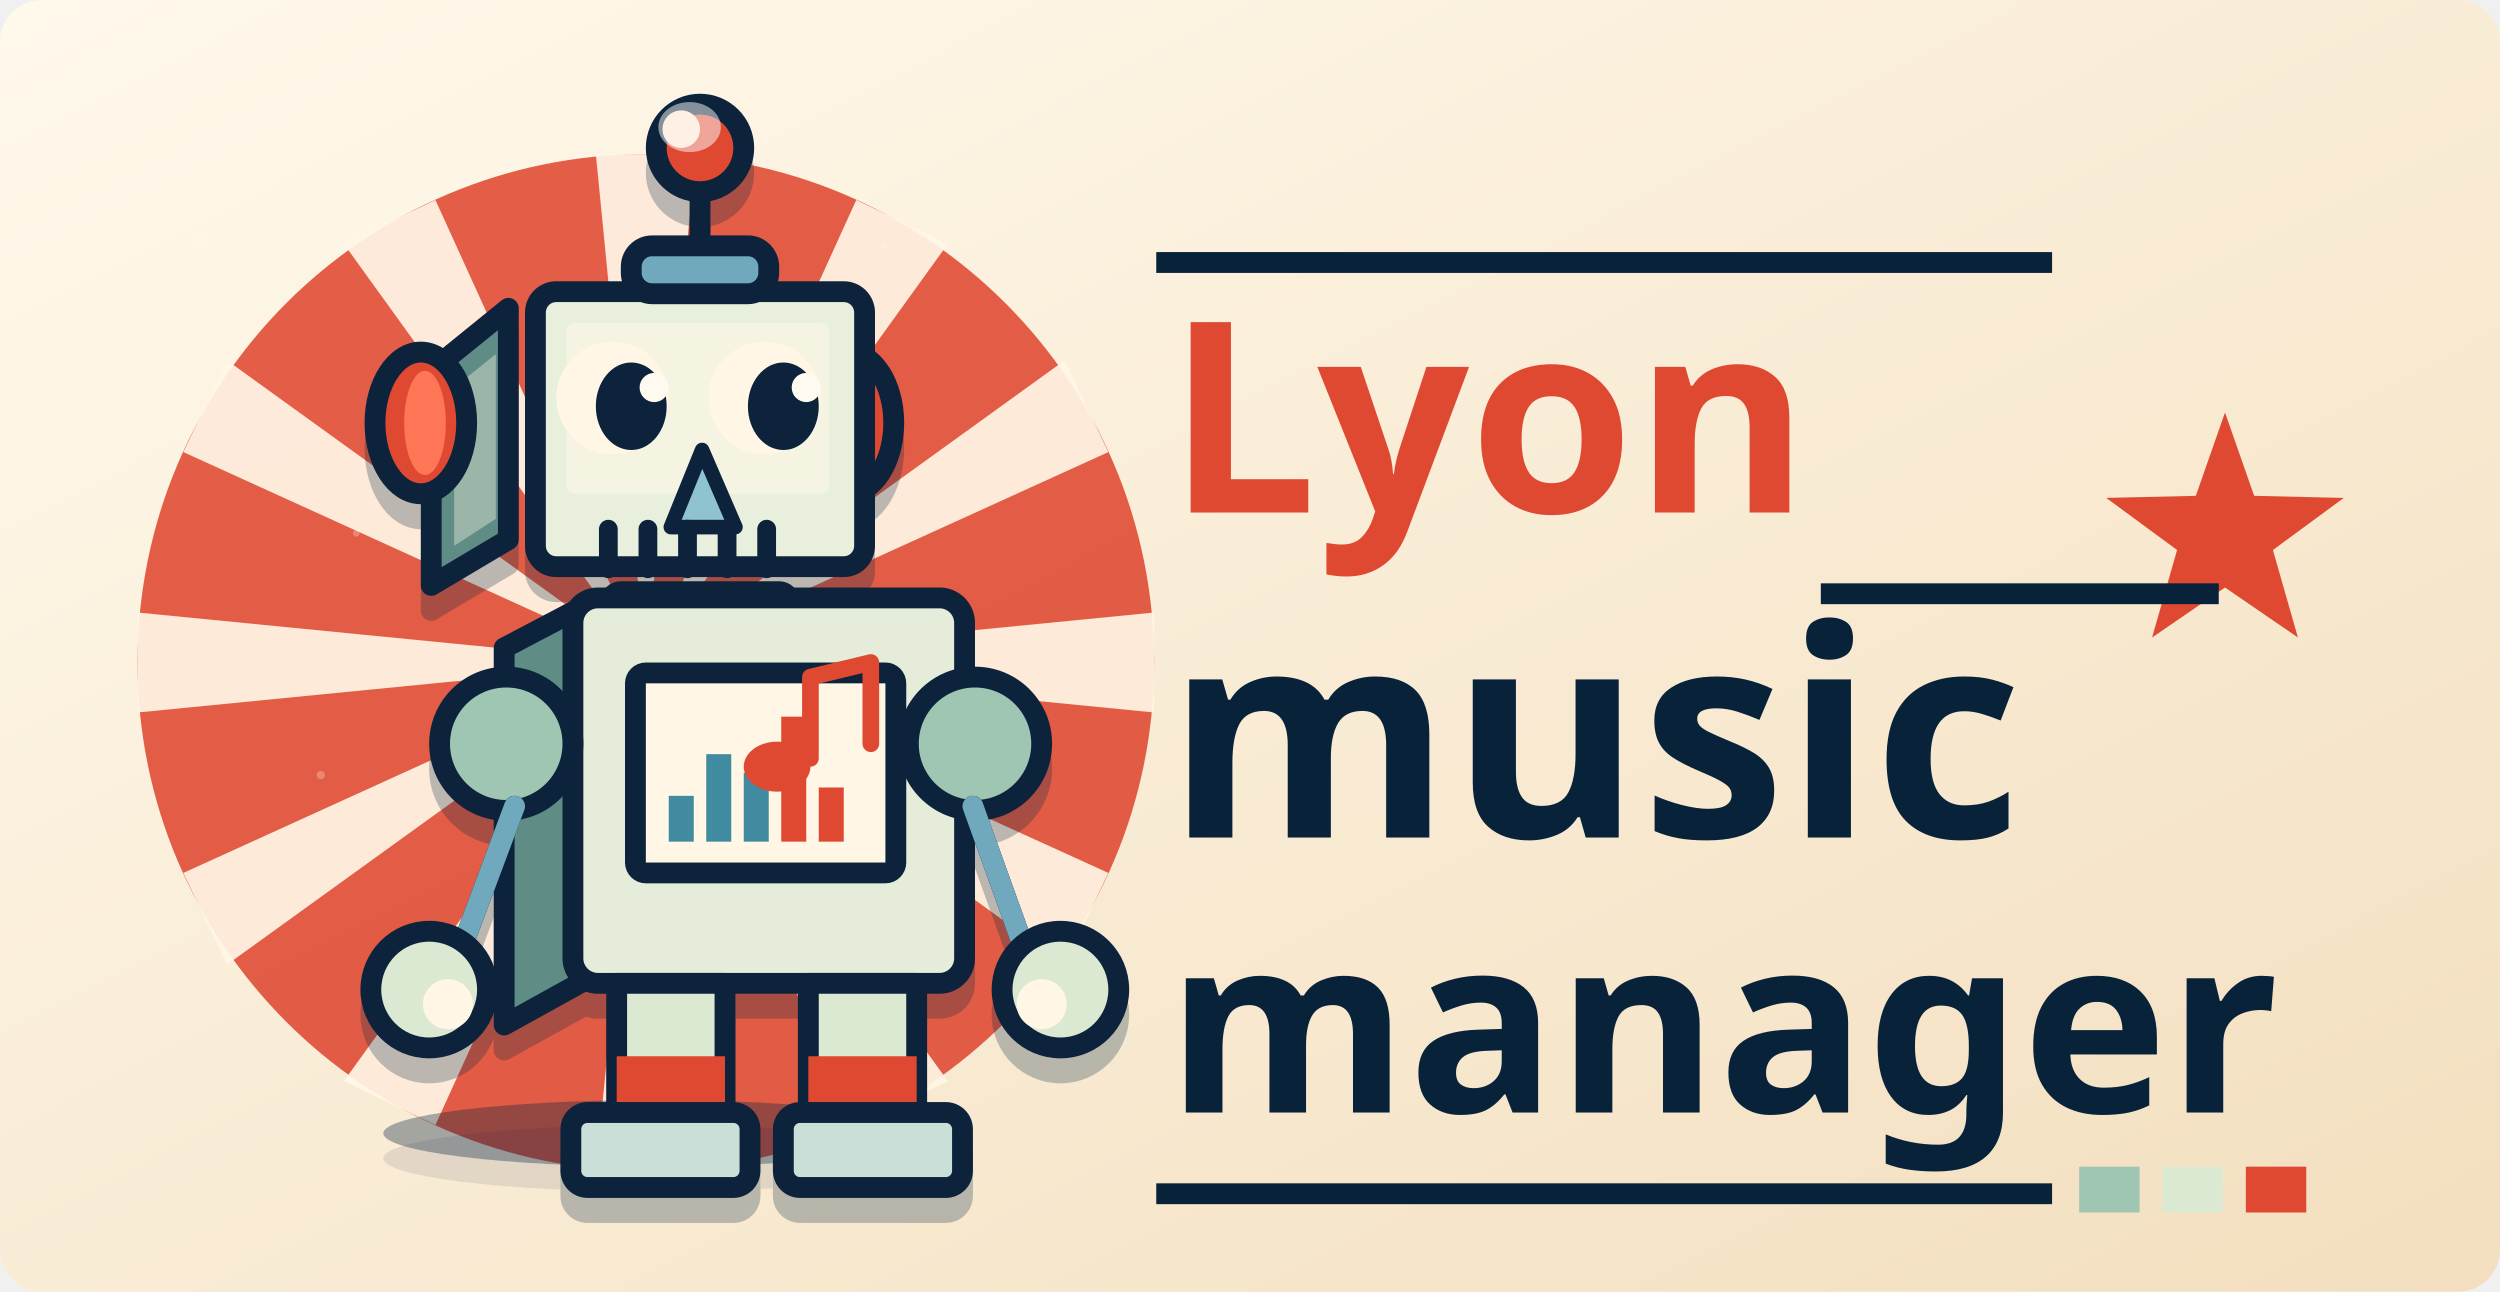
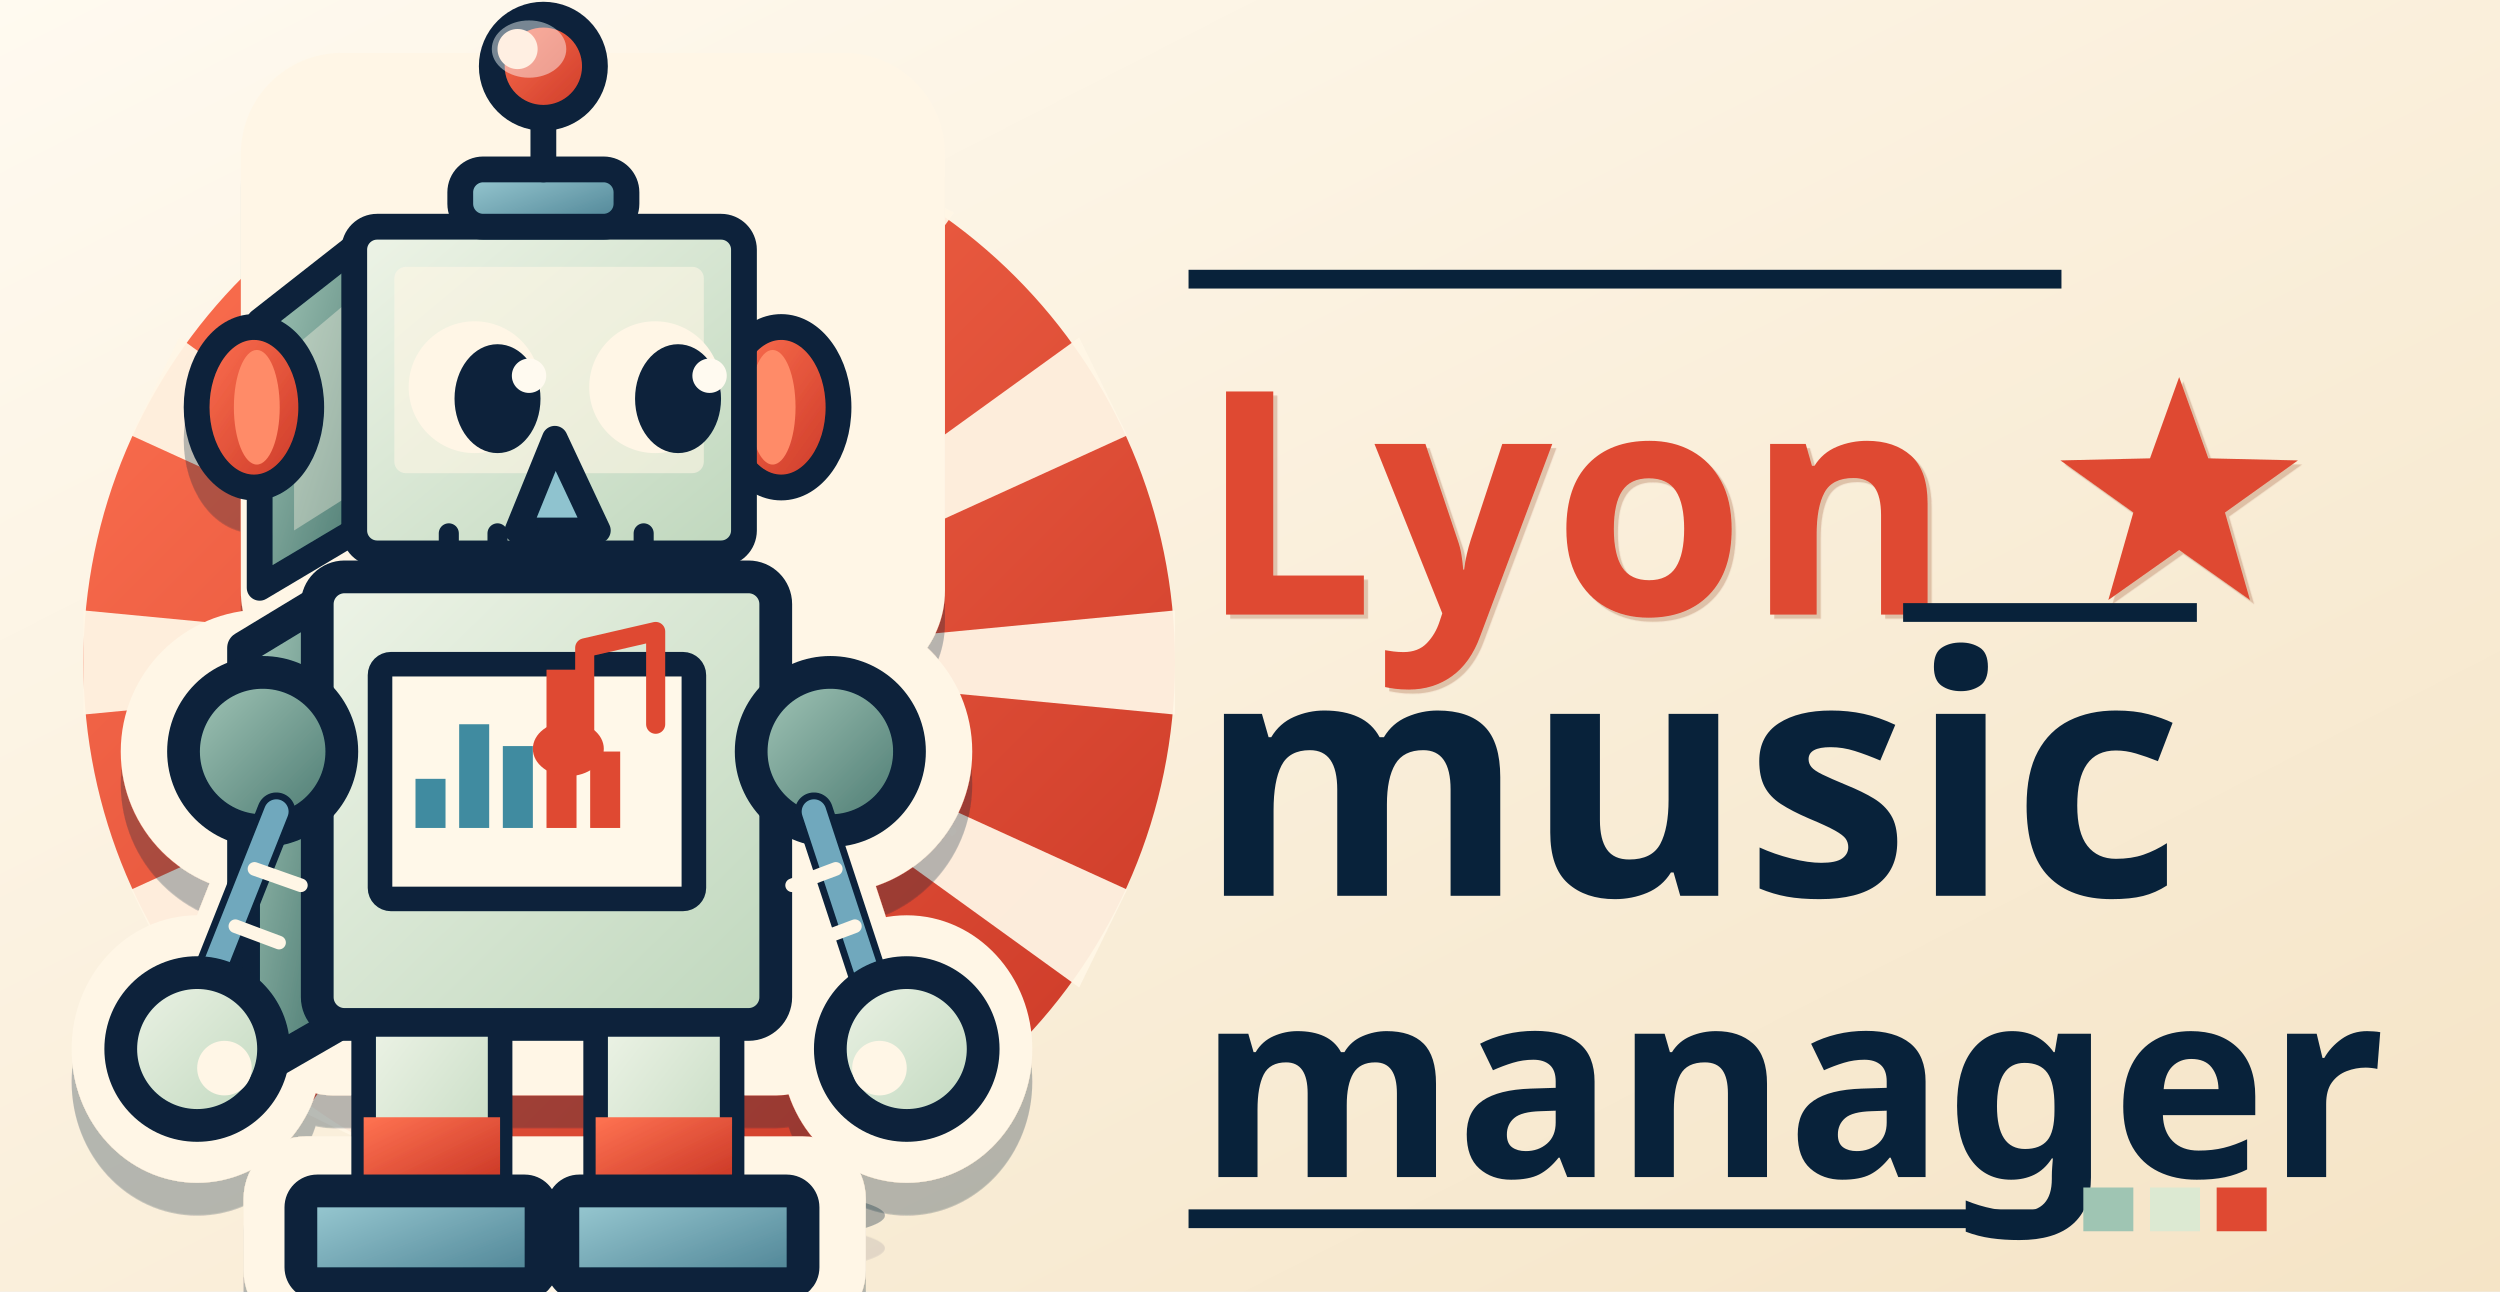
<svg xmlns="http://www.w3.org/2000/svg" width="1200" height="620" viewBox="0 0 1200 620" role="img" aria-labelledby="title desc">
  <defs>
    <linearGradient id="paper" x1="0" y1="0" x2="1" y2="1">
-       <stop offset="0" stop-color="#fff9ec" />
-       <stop offset="1" stop-color="#f3dfbf" />
+       <stop offset="0" stop-color="#fffaf0" />
+       <stop offset="1" stop-color="#f5e4c6" />
+     </linearGradient>
+     <linearGradient id="redGrad" x1="0" y1="0" x2="1" y2="1">
+       <stop offset="0" stop-color="#ff7352" />
+       <stop offset="1" stop-color="#c93625" />
+     </linearGradient>
+     <linearGradient id="mintGrad" x1="0" y1="0" x2="1" y2="1">
+       <stop offset="0" stop-color="#eef4e7" />
+       <stop offset="1" stop-color="#bfd7bd" />
+     </linearGradient>
+     <linearGradient id="tealGrad" x1="0" y1="0" x2="1" y2="1">
+       <stop offset="0" stop-color="#a7cabb" />
+       <stop offset="1" stop-color="#47766e" />
+     </linearGradient>
+     <linearGradient id="blueGrad" x1="0" y1="0" x2="1" y2="1">
+       <stop offset="0" stop-color="#9fcfd7" />
+       <stop offset="1" stop-color="#497f91" />
    </linearGradient>
    <filter id="shadow" x="-20%" y="-20%" width="140%" height="140%">
-       <feDropShadow dx="0" dy="12" stdDeviation="0" flood-color="#08223a" flood-opacity=".26" />
+       <feDropShadow dx="0" dy="12" stdDeviation="0" flood-color="#08223a" flood-opacity=".28" />
+     </filter>
+     <filter id="softText" x="-4%" y="-4%" width="108%" height="108%">
+       <feDropShadow dx="2" dy="2" stdDeviation="0" flood-color="#802014" flood-opacity=".22" />
    </filter>
    <style>
      .ink{fill:#08223a}
-       .line{stroke:#08223a;stroke-width:10;stroke-linecap:square}
-       .outline{stroke:#08223a;stroke-width:10;stroke-linecap:round;stroke-linejoin:round}
-       .thin{stroke:#08223a;stroke-width:7;stroke-linecap:round;stroke-linejoin:round}
+       .cream{fill:#fff6e6}
      .red{fill:#df4932}
      .teal{fill:#9fc5b3}
-       .deep{fill:#5f8d85}
      .mint{fill:#dce9d2}
-       .cream{fill:#fff6e6}
      .blue{fill:#70a8bd}
+       .outline{stroke:#08223a;stroke-width:9;stroke-linecap:round;stroke-linejoin:round}
+       .outline-heavy{stroke:#08223a;stroke-width:12;stroke-linecap:round;stroke-linejoin:round}
+       .sticker{stroke:#fff6e6;stroke-width:22;stroke-linecap:round;stroke-linejoin:round}
+       .line{stroke:#08223a;stroke-width:9;stroke-linecap:square}
      .word{font-family:"Arial Black","Impact",sans-serif;font-weight:900}
    </style>
  </defs>
-   <rect width="1200" height="620" rx="20" fill="url(#paper)" />
-   <circle cx="310" cy="318" r="244" fill="#df4932" opacity=".88" />
-   <g fill="#fff6e6" opacity=".92" transform="translate(310 318)">
-     <path d="M0 0 244 -24 244 24z" />
-     <path d="M0 0 222 101 201 145z" />
-     <path d="M0 0 145 201 101 222z" />
-     <path d="M0 0 24 244 -24 244z" />
-     <path d="M0 0 -101 222 -145 201z" />
-     <path d="M0 0 -201 145 -222 101z" />
-     <path d="M0 0 -244 24 -244 -24z" />
-     <path d="M0 0 -222 -101 -201 -145z" />
-     <path d="M0 0 -145 -201 -101 -222z" />
-     <path d="M0 0 -24 -244 24 -244z" />
-     <path d="M0 0 101 -222 145 -201z" />
-     <path d="M0 0 201 -145 222 -101z" />
+   <rect width="1200" height="620" fill="url(#paper)" />
+   <circle cx="302" cy="318" r="262" fill="url(#redGrad)" />
+   <g fill="#fff6e6" opacity=".94" transform="translate(302 318)">
+     <path d="M0 0 262 -25 262 25z" />
+     <path d="M0 0 239 109 216 156z" />
+     <path d="M0 0 156 216 109 239z" />
+     <path d="M0 0 25 262 -25 262z" />
+     <path d="M0 0 -109 239 -156 216z" />
+     <path d="M0 0 -216 156 -239 109z" />
+     <path d="M0 0 -262 25 -262 -25z" />
+     <path d="M0 0 -239 -109 -216 -156z" />
+     <path d="M0 0 -156 -216 -109 -239z" />
+     <path d="M0 0 -25 -262 25 -262z" />
+     <path d="M0 0 109 -239 156 -216z" />
+     <path d="M0 0 216 -156 239 -109z" />
  </g>
-   <g opacity=".28" fill="#fff6e6">
-     <circle cx="96" cy="115" r="2" />
-     <circle cx="154" cy="372" r="2" />
-     <circle cx="254" cy="164" r="2" />
-     <circle cx="382" cy="246" r="2" />
-     <circle cx="452" cy="374" r="2" />
-     <circle cx="306" cy="510" r="2" />
-     <circle cx="171" cy="256" r="1.6" />
-     <circle cx="424" cy="118" r="1.6" />
+   <g opacity=".24" fill="#fff6e6">
+     <circle cx="119" cy="132" r="2" />
+     <circle cx="170" cy="397" r="2" />
+     <circle cx="287" cy="151" r="2" />
+     <circle cx="435" cy="250" r="2" />
+     <circle cx="457" cy="399" r="2" />
+     <circle cx="332" cy="537" r="2" />
+     <circle cx="210" cy="276" r="1.6" />
+     <circle cx="406" cy="103" r="1.6" />
+     <circle cx="258" cy="474" r="1.4" />
+     <circle cx="94" cy="318" r="1.4" />
  </g>
-   <g filter="url(#shadow)" transform="translate(114 52)">
-     <ellipse cx="200" cy="492" rx="130" ry="16" class="ink" opacity=".34" />
-     <g id="head" transform="translate(72 0)">
-       <path d="M21 126 58 96v111l-37 22z" class="deep outline" />
-       <path d="M32 134 52 118v79l-20 13z" fill="#fff6e6" opacity=".38" />
-       <ellipse cx="16" cy="151" rx="22" ry="34" class="red outline" />
-       <ellipse cx="221" cy="151" rx="22" ry="34" class="red outline" />
-       <ellipse cx="18" cy="151" rx="10" ry="25" fill="#ff7657" />
-       <ellipse cx="217" cy="151" rx="10" ry="25" fill="#ff7657" />
-       <rect x="71" y="88" width="158" height="132" rx="10" fill="#e8f0dd" class="outline" />
-       <rect x="86" y="103" width="126" height="82" rx="4" fill="#fff6e6" opacity=".56" />
-       <rect x="117" y="66" width="66" height="23" rx="10" class="blue outline" />
-       <line x1="150" y1="65" x2="150" y2="40" class="outline" />
-       <circle cx="150" cy="19" r="21" class="red outline" />
-       <circle cx="141" cy="10" r="9" fill="#ffe1ca" />
-       <ellipse cx="145" cy="9" rx="15" ry="12" fill="#fff" opacity=".5" />
-       <circle cx="108" cy="139" r="27" class="cream" />
-       <circle cx="181" cy="139" r="27" class="cream" />
-       <ellipse cx="117" cy="143" rx="17" ry="21" class="ink" />
-       <ellipse cx="190" cy="143" rx="17" ry="21" class="ink" />
-       <circle cx="128" cy="134" r="7" fill="#fffaf0" />
-       <circle cx="201" cy="134" r="7" fill="#fffaf0" />
-       <path d="M151 164 136 201h31z" fill="#8fc3cf" class="thin" />
-       <g stroke="#08223a" stroke-width="9" stroke-linecap="round">
-         <line x1="106" y1="202" x2="106" y2="221" />
-         <line x1="125" y1="202" x2="125" y2="221" />
-         <line x1="144" y1="202" x2="144" y2="221" />
-         <line x1="163" y1="202" x2="163" y2="221" />
-         <line x1="182" y1="202" x2="182" y2="221" />
+   <g filter="url(#shadow)" transform="translate(37 28) scale(1.31)">
+     <ellipse cx="184" cy="424" rx="112" ry="13" class="ink" opacity=".32" />
+     <g fill="#fff6e6" stroke="#fff6e6" stroke-linecap="round" stroke-linejoin="round">
+       <rect x="71" y="9" width="236" height="212" rx="26" stroke-width="22" />
+       <rect x="76" y="181" width="198" height="188" rx="18" stroke-width="22" />
+       <ellipse cx="68" cy="254" rx="42" ry="42" stroke-width="20" />
+       <ellipse cx="276" cy="254" rx="42" ry="42" stroke-width="20" />
+       <ellipse cx="44" cy="363" rx="36" ry="39" stroke-width="20" />
+       <ellipse cx="304" cy="363" rx="36" ry="39" stroke-width="20" />
+       <rect x="70" y="404" width="210" height="54" rx="14" stroke-width="18" />
+       <line x1="73" y1="276" x2="44" y2="349" stroke-width="26" />
+       <line x1="270" y1="276" x2="294" y2="349" stroke-width="26" />
+     </g>
+     <g transform="translate(48 5) scale(1.05)">
+       <path d="M18 87 55 58v100l-37 22z" fill="url(#tealGrad)" class="outline" />
+       <path d="M30 96 49 80v68l-19 12z" fill="#fff6e6" opacity=".38" />
+       <ellipse cx="16" cy="117" rx="20" ry="28" fill="url(#redGrad)" class="outline" />
+       <ellipse cx="200" cy="117" rx="20" ry="28" fill="url(#redGrad)" class="outline" />
+       <ellipse cx="17" cy="117" rx="8" ry="20" fill="#ff8b68" />
+       <ellipse cx="197" cy="117" rx="8" ry="20" fill="#ff8b68" />
+       <rect x="51" y="54" width="136" height="114" rx="8" fill="url(#mintGrad)" class="outline" />
+       <rect x="65" y="68" width="108" height="72" rx="4" class="cream" opacity=".58" />
+       <rect x="88" y="34" width="58" height="20" rx="8" fill="url(#blueGrad)" class="outline" />
+       <line x1="117" y1="34" x2="117" y2="12" class="outline" />
+       <circle cx="117" cy="-2" r="18" fill="url(#redGrad)" class="outline" />
+       <circle cx="108" cy="-8" r="7" fill="#ffe1ca" />
+       <ellipse cx="112" cy="-8" rx="13" ry="10" fill="#fff" opacity=".45" />
+       <circle cx="93" cy="110" r="23" class="cream" />
+       <circle cx="156" cy="110" r="23" class="cream" />
+       <ellipse cx="101" cy="114" rx="15" ry="19" class="ink" />
+       <ellipse cx="164" cy="114" rx="15" ry="19" class="ink" />
+       <circle cx="112" cy="106" r="6" fill="#fffaf0" />
+       <circle cx="175" cy="106" r="6" fill="#fffaf0" />
+       <path d="M121 128 108 160h28z" fill="#8fc3cf" class="outline" />
+       <g stroke="#08223a" stroke-width="7" stroke-linecap="round">
+         <line x1="84" y1="161" x2="84" y2="178" />
+         <line x1="101" y1="161" x2="101" y2="178" />
+         <line x1="118" y1="161" x2="118" y2="178" />
+         <line x1="135" y1="161" x2="135" y2="178" />
+         <line x1="152" y1="161" x2="152" y2="178" />
      </g>
-       <rect x="107" y="232" width="86" height="18" rx="5" class="blue outline" />
-       <rect x="120" y="236" width="61" height="6" rx="3" fill="#fff" opacity=".35" />
+       <rect x="83" y="190" width="76" height="16" rx="4" fill="url(#blueGrad)" class="outline" />
+       <rect x="96" y="194" width="50" height="5" rx="2" fill="#fff" opacity=".35" />
    </g>
-     <g id="body">
-       <path d="M128 259 166 239v180l-38 21z" class="deep outline" />
-       <rect x="161" y="235" width="188" height="185" rx="12" fill="#e5ecd9" class="outline" />
-       <rect x="191" y="271" width="125" height="96" rx="5" class="cream outline" />
-       <g>
-         <rect x="207" y="330" width="12" height="22" fill="#3f8ba0" />
-         <rect x="225" y="310" width="12" height="42" fill="#3f8ba0" />
-         <rect x="243" y="319" width="12" height="33" fill="#3f8ba0" />
-         <rect x="261" y="292" width="12" height="60" class="red" />
-         <rect x="279" y="326" width="12" height="26" class="red" />
-       </g>
-       <path d="M275 312v-39l29-7v39" fill="none" stroke="#df4932" stroke-width="8" stroke-linecap="round" stroke-linejoin="round" />
-       <ellipse cx="259" cy="316" rx="16" ry="12" class="red" />
-       <circle cx="129" cy="305" r="32" class="teal outline" />
-       <circle cx="354" cy="305" r="32" class="teal outline" />
-       <line x1="133" y1="335" x2="105" y2="410" class="outline" />
-       <line x1="353" y1="335" x2="380" y2="410" class="outline" />
-       <line x1="133" y1="335" x2="105" y2="410" stroke="#70a8bd" stroke-width="10" stroke-linecap="round" />
-       <line x1="353" y1="335" x2="380" y2="410" stroke="#70a8bd" stroke-width="10" stroke-linecap="round" />
-       <circle cx="92" cy="423" r="28" class="mint outline" />
-       <circle cx="395" cy="423" r="28" class="mint outline" />
-       <circle cx="101" cy="430" r="12" class="cream" />
-       <circle cx="386" cy="430" r="12" class="cream" />
-       <rect x="182" y="420" width="52" height="68" class="mint outline" />
-       <rect x="274" y="420" width="52" height="68" class="mint outline" />
-       <rect x="182" y="455" width="52" height="24" class="red" />
-       <rect x="274" y="455" width="52" height="24" class="red" />
-       <rect x="160" y="482" width="86" height="36" rx="8" fill="#c9dfd8" class="outline" />
-       <rect x="262" y="482" width="86" height="36" rx="8" fill="#c9dfd8" class="outline" />
+     <path d="M61 216 94 196v159l-33 19z" fill="url(#tealGrad)" class="outline-heavy" />
+     <rect x="88" y="190" width="168" height="164" rx="10" fill="url(#mintGrad)" class="outline-heavy" />
+     <rect x="111" y="222" width="115" height="86" rx="4" fill="#fff8e9" class="outline" />
+     <rect x="124" y="264" width="11" height="18" fill="#3f8ba0" />
+     <rect x="140" y="244" width="11" height="38" fill="#3f8ba0" />
+     <rect x="156" y="252" width="11" height="30" fill="#3f8ba0" />
+     <rect x="172" y="224" width="11" height="58" class="red" />
+     <rect x="188" y="254" width="11" height="28" class="red" />
+     <path d="M186 251v-35l26-6v34" fill="none" stroke="#df4932" stroke-width="7" stroke-linecap="round" stroke-linejoin="round" />
+     <ellipse cx="180" cy="253" rx="13" ry="10" class="red" />
+     <ellipse cx="68" cy="254" rx="29" ry="29" fill="url(#tealGrad)" class="outline-heavy" />
+     <ellipse cx="276" cy="254" rx="29" ry="29" fill="url(#tealGrad)" class="outline-heavy" />
+     <line x1="73" y1="276" x2="44" y2="349" stroke="#08223a" stroke-width="14" stroke-linecap="round" />
+     <line x1="270" y1="276" x2="294" y2="349" stroke="#08223a" stroke-width="14" stroke-linecap="round" />
+     <line x1="73" y1="276" x2="44" y2="349" stroke="#70a8bd" stroke-width="9" stroke-linecap="round" />
+     <line x1="270" y1="276" x2="294" y2="349" stroke="#70a8bd" stroke-width="9" stroke-linecap="round" />
+     <g stroke="#fff6e6" stroke-width="5" stroke-linecap="round">
+       <line x1="65" y1="297" x2="82" y2="303" />
+       <line x1="58" y1="318" x2="74" y2="324" />
+       <line x1="50" y1="338" x2="66" y2="344" />
+       <line x1="278" y1="297" x2="262" y2="303" />
+       <line x1="285" y1="318" x2="269" y2="324" />
+       <line x1="291" y1="338" x2="276" y2="344" />
    </g>
+     <ellipse cx="44" cy="363" rx="28" ry="28" fill="url(#mintGrad)" class="outline-heavy" />
+     <ellipse cx="304" cy="363" rx="28" ry="28" fill="url(#mintGrad)" class="outline-heavy" />
+     <circle cx="54" cy="370" r="10" class="cream" />
+     <circle cx="294" cy="370" r="10" class="cream" />
+     <rect x="105" y="354" width="50" height="65" fill="url(#mintGrad)" class="outline" />
+     <rect x="190" y="354" width="50" height="65" fill="url(#mintGrad)" class="outline" />
+     <rect x="105" y="388" width="50" height="25" fill="url(#redGrad)" />
+     <rect x="190" y="388" width="50" height="25" fill="url(#redGrad)" />
+     <rect x="82" y="415" width="88" height="34" rx="6" fill="url(#blueGrad)" class="outline-heavy" />
+     <rect x="178" y="415" width="88" height="34" rx="6" fill="url(#blueGrad)" class="outline-heavy" />
  </g>
-   <g transform="translate(560 126)">
-     <line x1="0" y1="0" x2="420" y2="0" class="line" />
-     <text x="0" y="120" class="word red" font-size="128">Lyon</text>
-     <path d="M508 72 522 112 565 113 531 138 543 180 508 156 473 180 485 138 451 113 494 112z" class="red" />
-     <line x1="319" y1="159" x2="500" y2="159" class="line" />
-     <text x="0" y="276" class="word ink" font-size="139">music</text>
-     <text x="0" y="408" class="word ink" font-size="118">manager</text>
-     <line x1="0" y1="447" x2="420" y2="447" class="line" />
-     <rect x="438" y="434" width="29" height="22" class="teal" />
-     <rect x="478" y="434" width="29" height="22" class="mint" />
-     <rect x="518" y="434" width="29" height="22" class="red" />
+   <g>
+     <line x1="575" y1="134" x2="985" y2="134" class="line" />
+     <text x="575" y="295" class="word red" font-size="150" filter="url(#softText)">Lyon</text>
+     <path d="M1046 181 1060 220 1103 221 1068 246 1080 288 1046 264 1012 288 1024 246 989 221 1032 220z" class="red" filter="url(#softText)" />
+     <line x1="918" y1="294" x2="1050" y2="294" class="line" />
+     <text x="575" y="430" class="word ink" font-size="160">music</text>
+     <text x="575" y="565" class="word ink" font-size="126">manager</text>
+     <line x1="575" y1="585" x2="985" y2="585" class="line" />
+     <rect x="1000" y="570" width="24" height="21" class="teal" />
+     <rect x="1032" y="570" width="24" height="21" class="mint" />
+     <rect x="1064" y="570" width="24" height="21" class="red" />
  </g>
</svg>
